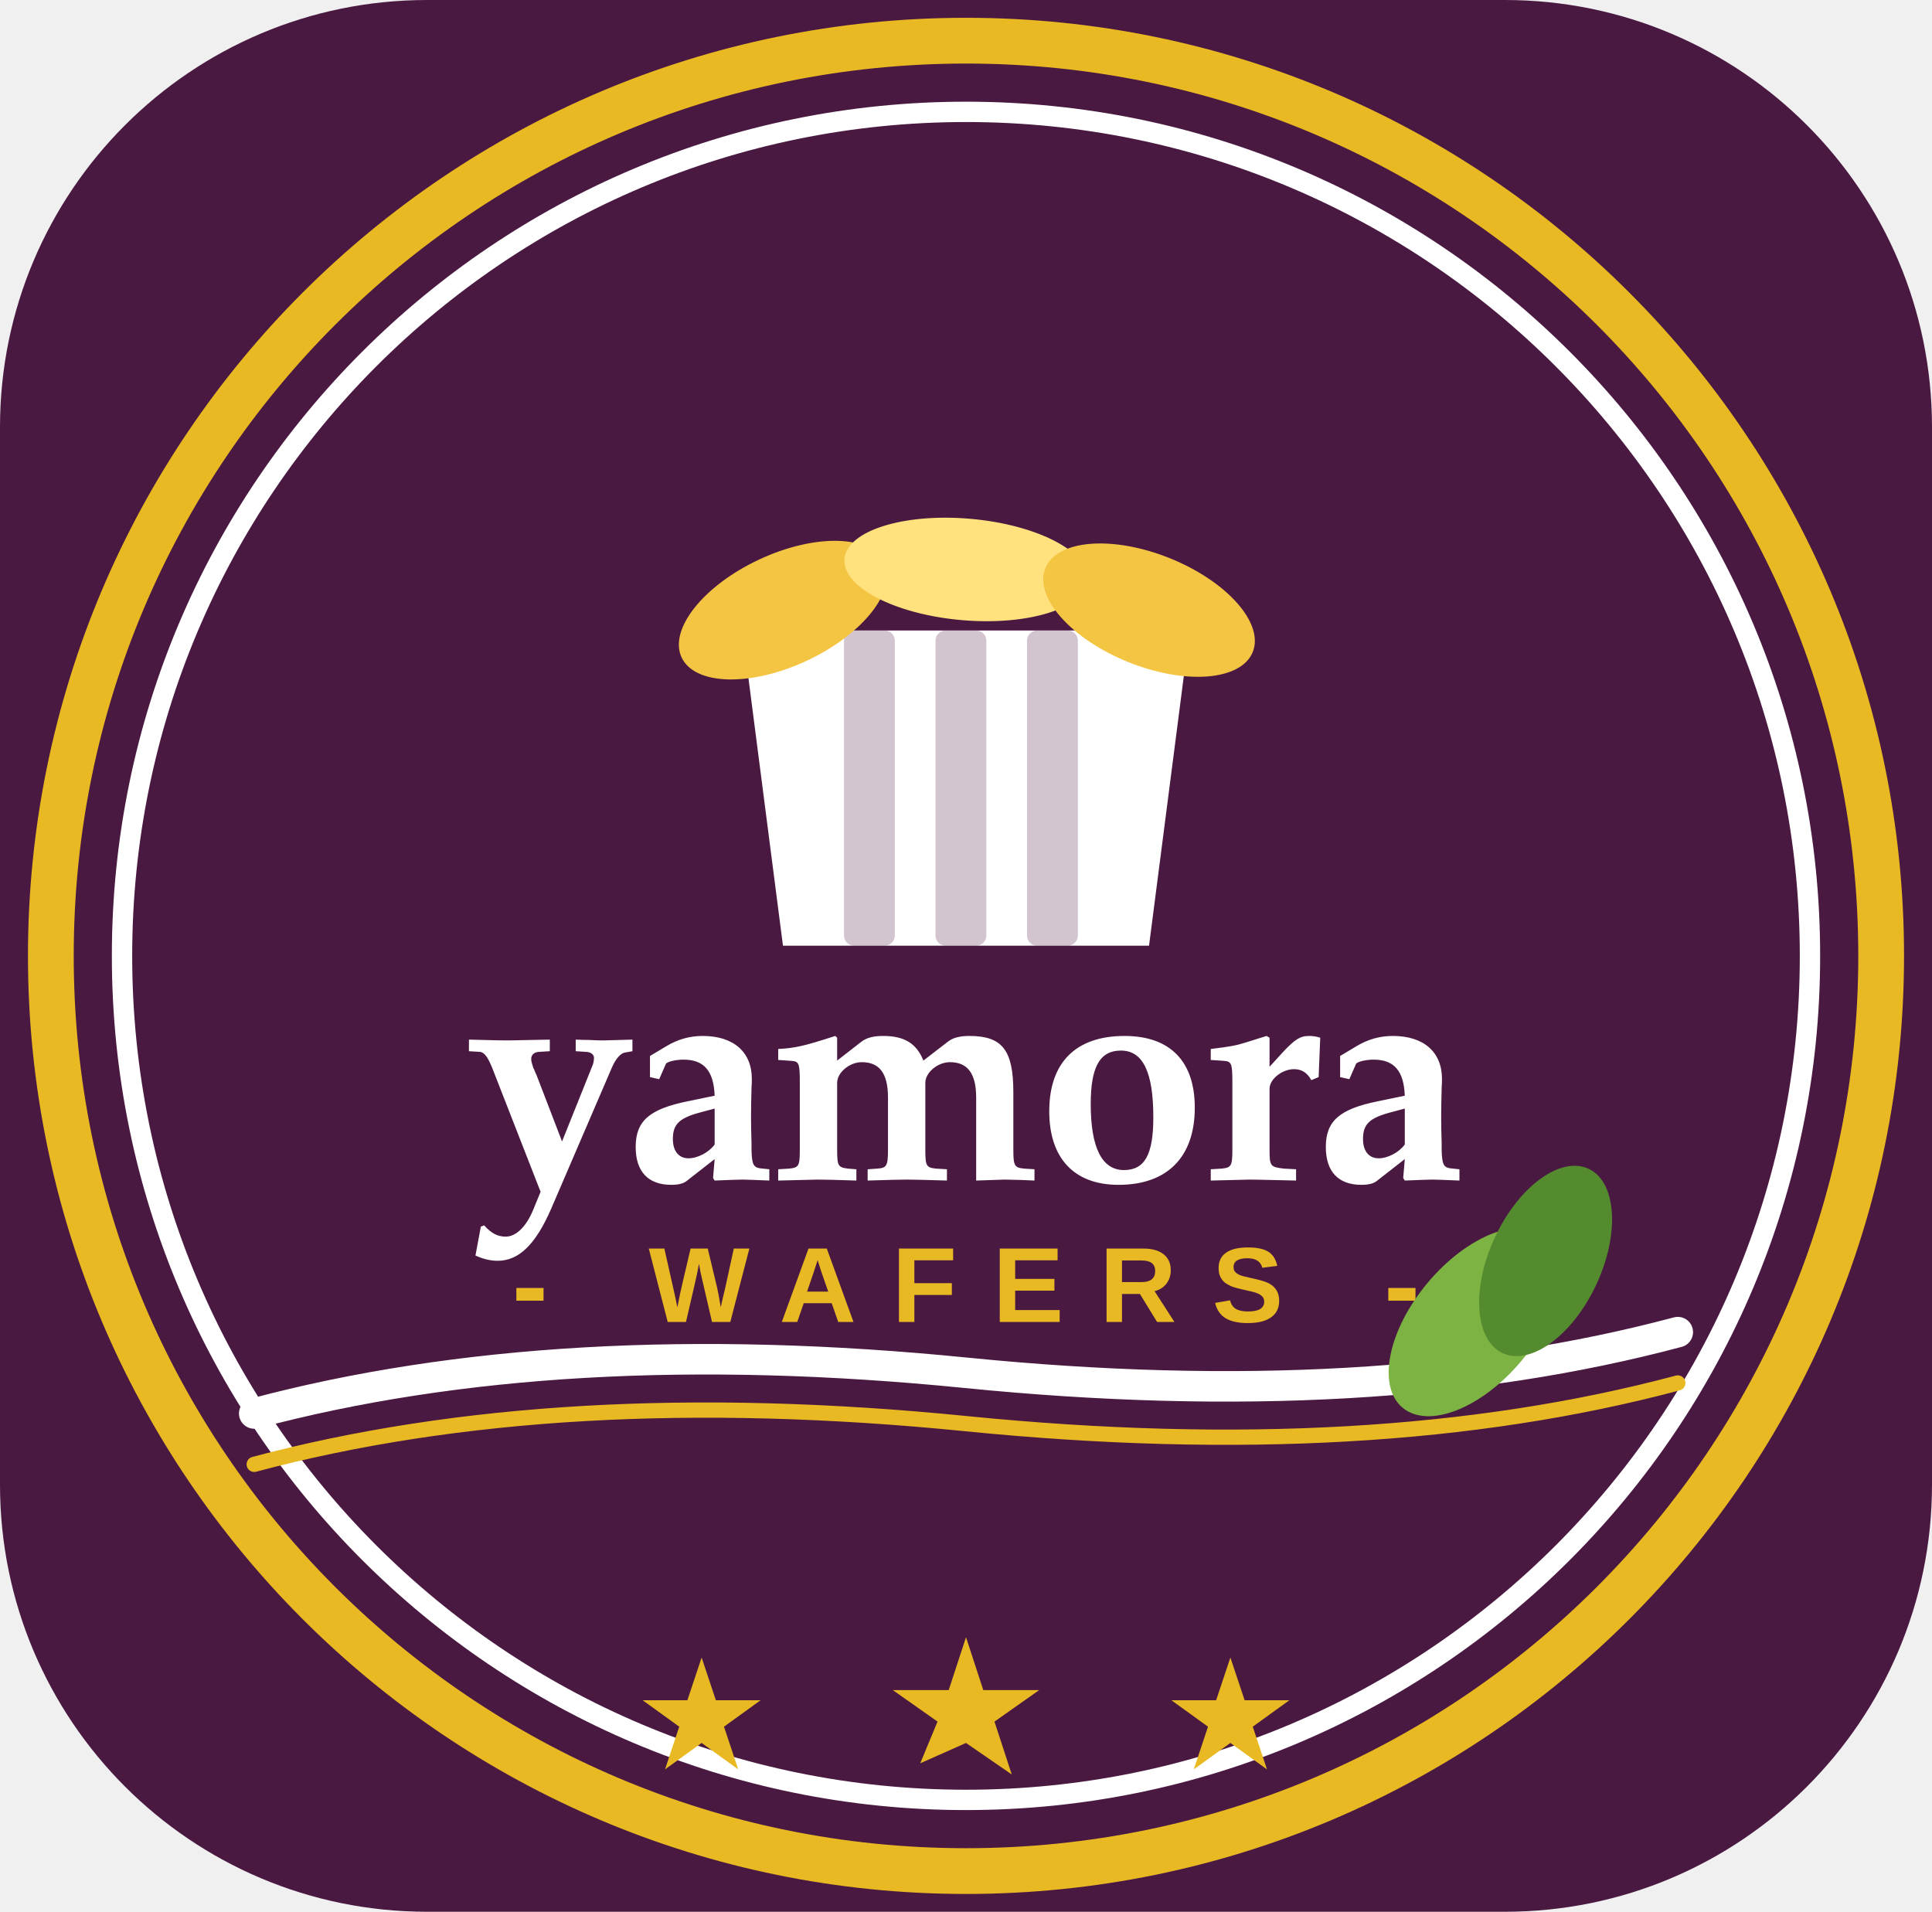
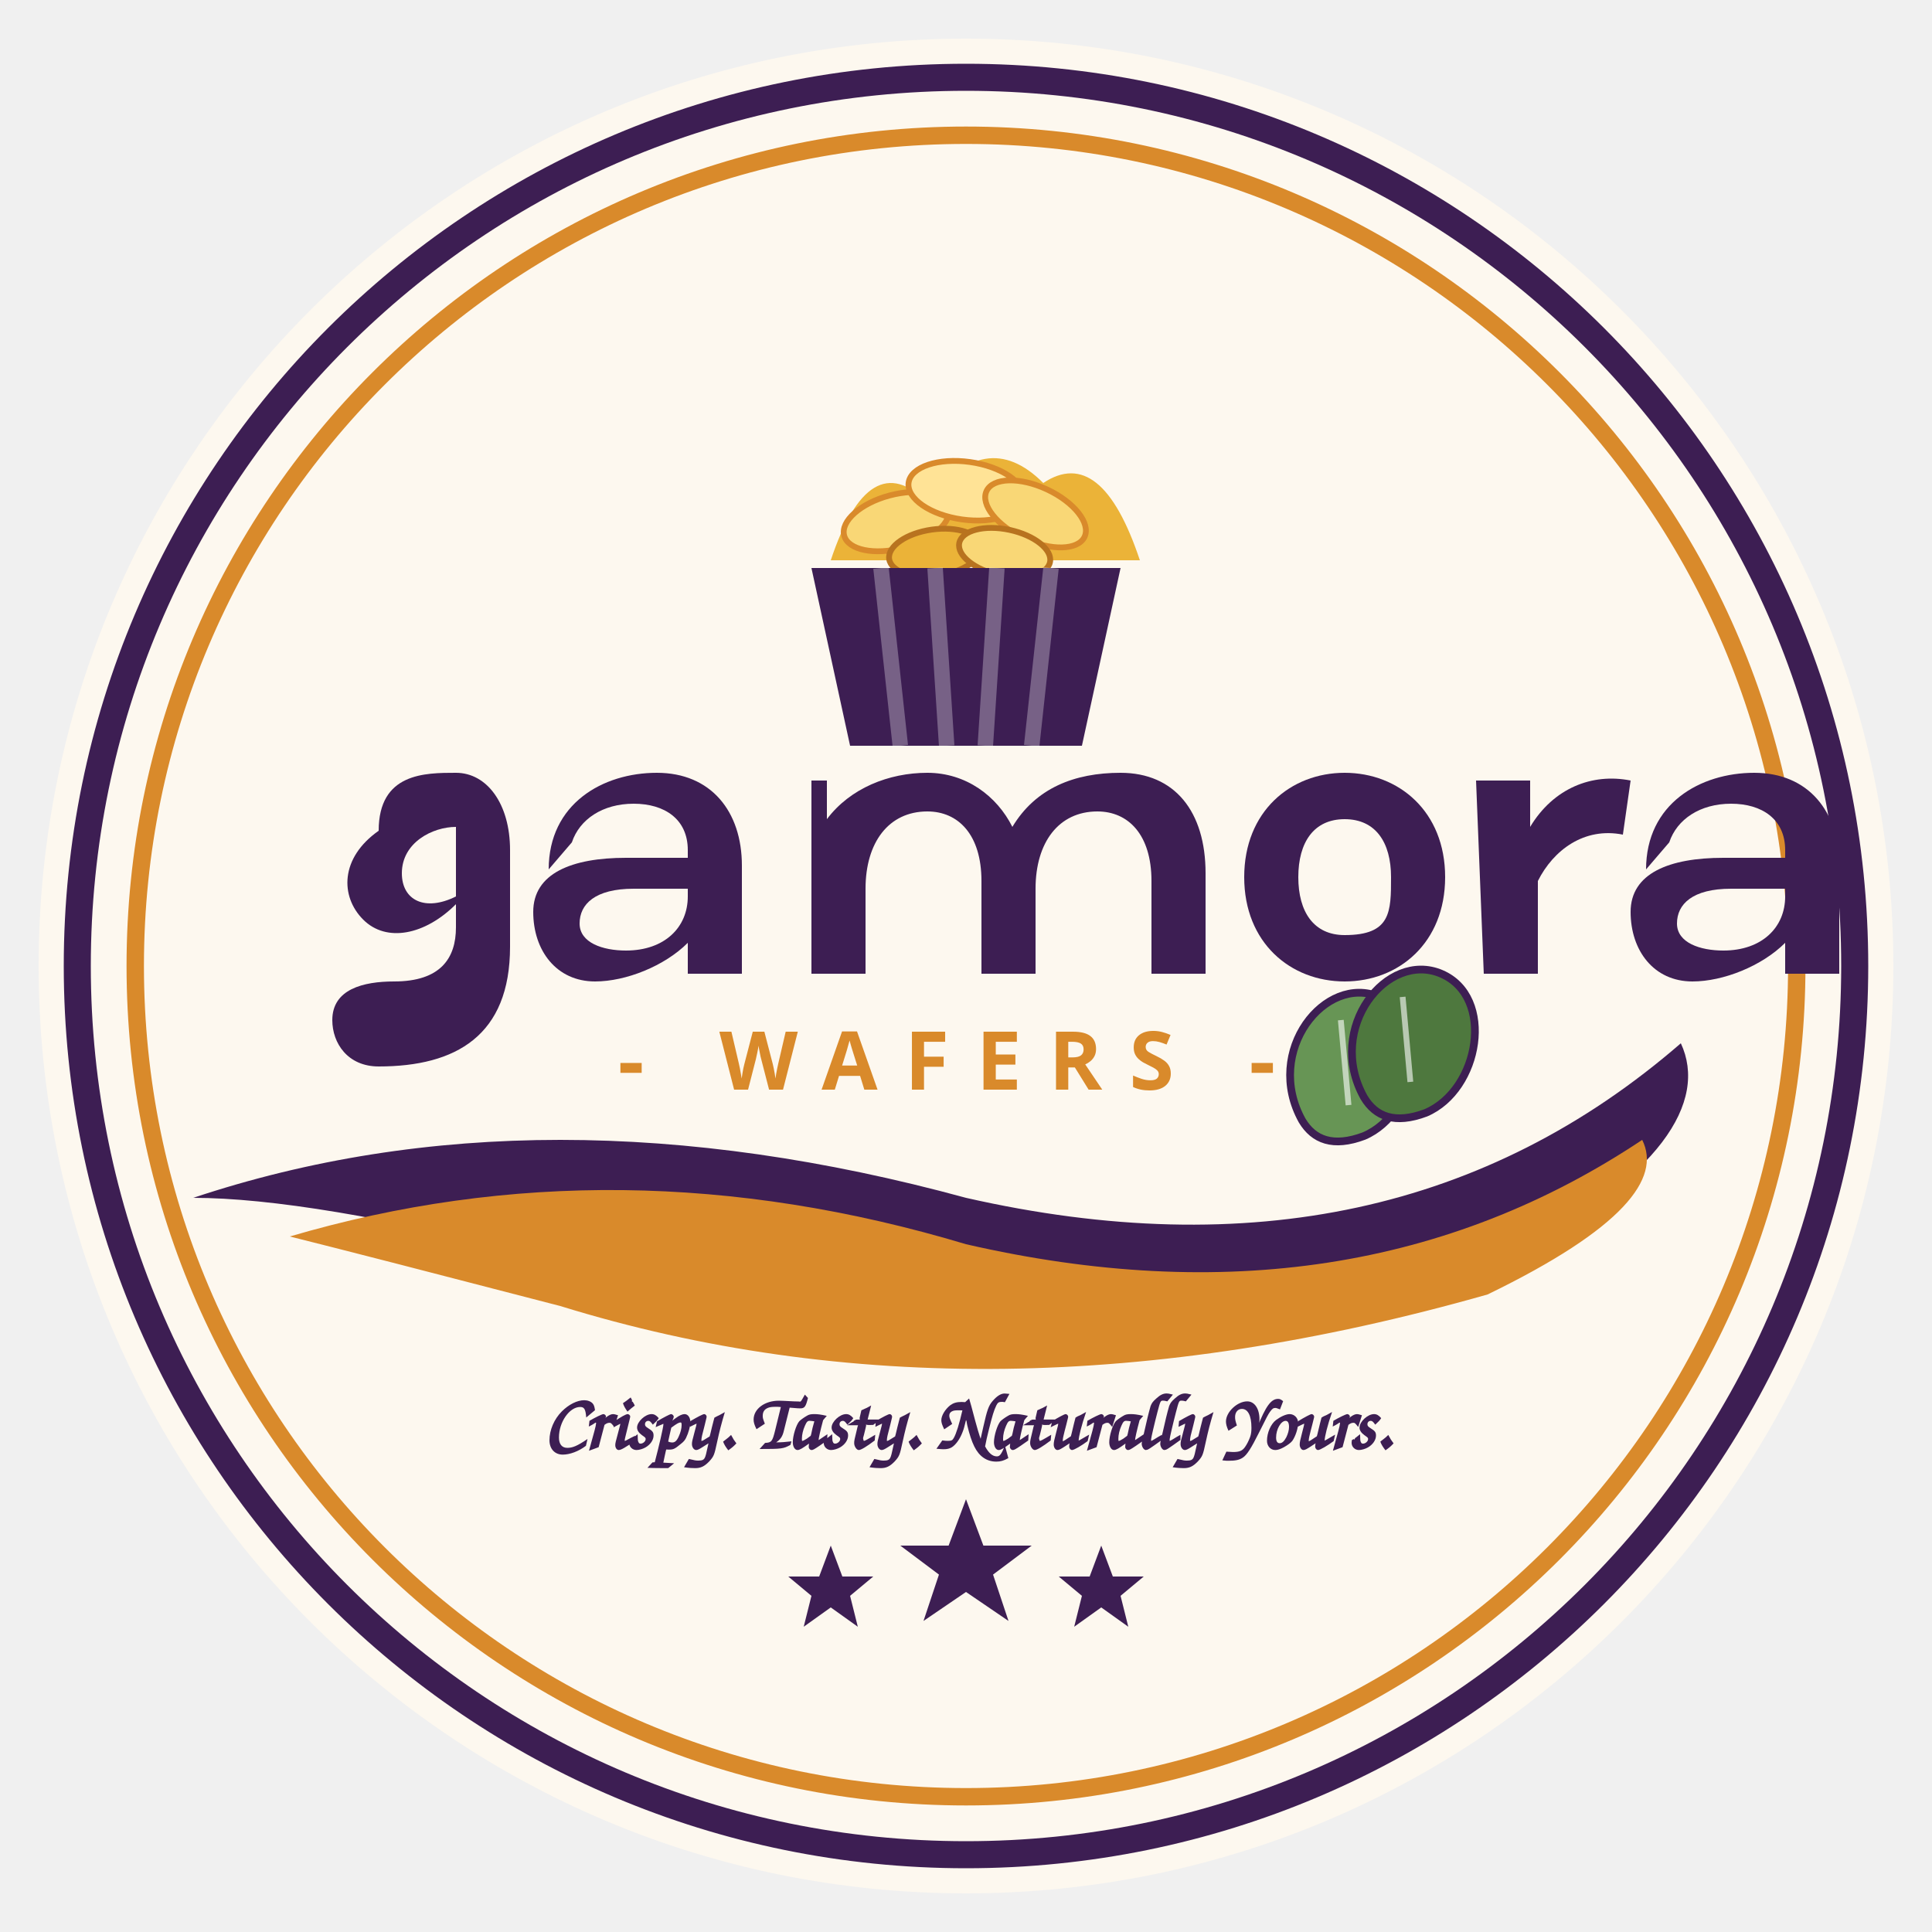
- <svg xmlns="http://www.w3.org/2000/svg" viewBox="5 5 190 188" width="190" height="188">
-   <rect x="5" y="5" width="190" height="188" rx="42" fill="#4A1942" />
-   <circle cx="100" cy="99" r="90" stroke="#E8B923" stroke-width="4.5" fill="none" />
-   <circle cx="100" cy="99" r="83" stroke="#FFFFFF" stroke-width="2" fill="none" />
-   <path d="M78 67 L82 98 L118 98 L122 67 Z" fill="#FFFFFF" />
-   <rect x="88" y="67" width="5" height="31" fill="#4A1942" opacity="0.25" rx="1" />
-   <rect x="97" y="67" width="5" height="31" fill="#4A1942" opacity="0.25" rx="1" />
-   <rect x="106" y="67" width="5" height="31" fill="#4A1942" opacity="0.25" rx="1" />
-   <ellipse cx="82" cy="65" rx="11" ry="5.5" transform="rotate(-25 82 65)" fill="#F4C542" />
-   <ellipse cx="100" cy="61" rx="12" ry="5" transform="rotate(5 100 61)" fill="#FFE17D" />
-   <ellipse cx="118" cy="65" rx="11" ry="5.5" transform="rotate(22 118 65)" fill="#F4C542" />
-   <text x="100" y="121" text-anchor="middle" font-family="Georgia, 'Palatino Linotype', serif" font-size="30" font-weight="900" fill="#FFFFFF" letter-spacing="-0.5">yamora</text>
-   <text x="100" y="135" text-anchor="middle" font-family="'Arial', sans-serif" font-size="10.5" font-weight="800" fill="#E8B923" letter-spacing="3.5">- WAFERS -</text>
-   <path d="M30 144 Q60 136 100 140 Q140 144 170 136" stroke="#FFFFFF" stroke-width="3" stroke-linecap="round" fill="none" />
-   <path d="M30 149 Q60 141 100 145 Q140 149 170 141" stroke="#E8B923" stroke-width="1.5" stroke-linecap="round" fill="none" />
-   <ellipse cx="150" cy="135" rx="11" ry="6" transform="rotate(-50 150 135)" fill="#7CB342" />
-   <ellipse cx="157" cy="129" rx="10" ry="5.5" transform="rotate(-65 157 129)" fill="#558B2F" />
-   <path d="M74 168 L75.4 172.2 L79.8 172.2 L76.2 174.8 L77.6 179 L74 176.4 L70.4 179 L71.8 174.8 L68.2 172.2 L72.6 172.2 Z" fill="#E8B923" />
-   <path d="M100 166 L101.7 171.2 L107.2 171.2 L102.8 174.3 L104.5 179.5 L100 176.4 L95.5 178.4 L97.2 174.3 L92.8 171.2 L98.3 171.2 Z" fill="#E8B923" />
-   <path d="M126 168 L127.4 172.2 L131.8 172.2 L128.2 174.8 L129.6 179 L126 176.4 L122.4 179 L123.8 174.8 L120.2 172.2 L124.6 172.2 Z" fill="#E8B923" />
+ <svg xmlns="http://www.w3.org/2000/svg" viewBox="0 0 500 500" width="500" height="500">
+   <circle cx="250" cy="250" r="240" fill="#FDF8EF" />
+   <circle cx="250" cy="250" r="230" stroke="#3D1E53" stroke-width="7" fill="none" />
+   <circle cx="250" cy="250" r="215" stroke="#D98A2B" stroke-width="4.5" fill="none" />
+   <g transform="translate(0, 5)">
+     <path d="M 215 140 Q 225 110 240 125 Q 255 105 270 120 Q 285 110 295 140 Z" fill="#EBB338" />
+     <ellipse cx="232" cy="130" rx="14" ry="7" transform="rotate(-15 232 130)" fill="#F9D776" stroke="#D98A2B" stroke-width="1.5" />
+     <ellipse cx="250" cy="122" rx="15" ry="7.5" transform="rotate(8 250 122)" fill="#FFE396" stroke="#D98A2B" stroke-width="1.5" />
+     <ellipse cx="268" cy="128" rx="14" ry="7" transform="rotate(25 268 128)" fill="#F9D776" stroke="#D98A2B" stroke-width="1.5" />
+     <ellipse cx="242" cy="138" rx="12" ry="6" transform="rotate(-8 242 138)" fill="#EBB338" stroke="#B8731F" stroke-width="1.5" />
+     <ellipse cx="260" cy="138" rx="12" ry="6" transform="rotate(12 260 138)" fill="#F9D776" stroke="#B8731F" stroke-width="1.5" />
+     <path d="M 210 142 L 220 188 L 280 188 L 290 142 Z" fill="#3D1E53" />
+     <line x1="228" y1="142" x2="233" y2="188" stroke="#FFFFFF" stroke-width="4" opacity="0.3" />
+     <line x1="242" y1="142" x2="245" y2="188" stroke="#FFFFFF" stroke-width="4" opacity="0.3" />
+     <line x1="258" y1="142" x2="255" y2="188" stroke="#FFFFFF" stroke-width="4" opacity="0.3" />
+     <line x1="272" y1="142" x2="267" y2="188" stroke="#FFFFFF" stroke-width="4" opacity="0.3" />
+   </g>
+   <g fill="#3D1E53">
+     <path d="M 98 215 C 98 200 110 200 118 200 C 126 200 132 208 132 220 L 132 245 C 132 268 118 276 98 276 C 90 276 86 270 86 264 C 86 256 94 254 102 254 C 114 254 118 248 118 240 L 118 234 C 110 242 100 244 94 238 C 88 232 88 222 98 215 Z M 118 214 C 112 214 104 218 104 226 C 104 233 110 236 118 232 Z" />
+     <path d="M 142 225 C 142 208 156 200 170 200 C 184 200 192 210 192 224 L 192 252 L 178 252 L 178 244 C 172 250 162 254 154 254 C 144 254 138 246 138 236 C 138 226 148 222 162 222 L 178 222 L 178 220 C 178 212 172 208 164 208 C 156 208 150 212 148 218 Z M 178 230 L 164 230 C 154 230 150 234 150 239 C 150 244 156 246 162 246 C 172 246 178 240 178 232 Z" />
+     <path d="M 200 202 L 214 202 L 214 212 C 220 204 230 200 240 200 C 250 200 258 206 262 214 C 268 204 278 200 290 200 C 304 200 312 210 312 226 L 312 252 L 298 252 L 298 228 C 298 216 292 210 284 210 C 274 210 268 218 268 230 L 268 252 L 254 252 L 254 228 C 254 216 248 210 240 210 C 230 210 224 218 224 230 L 224 252 L 210 252 L 210 202 Z" />
+     <path d="M 322 227 C 322 210 334 200 348 200 C 362 200 374 210 374 227 C 374 244 362 254 348 254 C 334 254 322 244 322 227 Z M 348 212 C 340 212 336 218 336 227 C 336 236 340 242 348 242 C 360 242 360 236 360 227 C 360 218 356 212 348 212 Z" />
+     <rect x="345" y="214" width="6" height="26" rx="3" fill="#FDF8EF" />
+     <path d="M 382 202 L 396 202 L 396 214 C 402 204 412 200 422 202 L 420 216 C 410 214 402 220 398 228 L 398 252 L 384 252 Z" />
+     <path d="M 426 225 C 426 208 440 200 454 200 C 468 200 476 210 476 224 L 476 252 L 462 252 L 462 244 C 456 250 446 254 438 254 C 428 254 422 246 422 236 C 422 226 432 222 446 222 L 462 222 L 462 220 C 462 212 456 208 448 208 C 440 208 434 212 432 218 Z M 462 230 L 448 230 C 438 230 434 234 434 239 C 434 244 440 246 446 246 C 456 246 462 240 462 232 Z" />
+   </g>
+   <text x="245" y="282" text-anchor="middle" font-family="'Impact', 'Arial Black', sans-serif" font-size="21" font-weight="900" fill="#D98A2B" letter-spacing="7">- WAFERS -</text>
+   <g transform="translate(325, 252)">
+     <path d="M 12 38 C 2 20 18 0 32 6 C 46 12 42 36 28 42 C 20 45 15 43 12 38 Z" fill="#679555" stroke="#3D1E53" stroke-width="2" />
+     <path d="M 28 32 C 18 14 34 -6 48 0 C 62 6 58 30 44 36 C 36 39 31 37 28 32 Z" fill="#4E783E" stroke="#3D1E53" stroke-width="2" />
+     <line x1="22" y1="12" x2="24" y2="34" stroke="#FFFFFF" stroke-width="1.5" opacity="0.6" />
+     <line x1="38" y1="6" x2="40" y2="28" stroke="#FFFFFF" stroke-width="1.5" opacity="0.6" />
+   </g>
+   <path d="M 50 310 Q 140 280 250 310 Q 360 335 435 270 C 442 285 430 305 390 325 Q 260 360 140 325 Q 80 310 50 310 Z" fill="#3D1E53" />
+   <path d="M 75 320 Q 160 295 250 322 Q 350 345 425 295 C 430 305 420 318 385 335 Q 255 372 145 338 Q 95 325 75 320 Z" fill="#D98A2B" />
+   <text x="250" y="375" text-anchor="middle" font-family="'Brush Script MT', 'Georgia', cursive, serif" font-size="20" font-weight="bold" font-style="italic" fill="#3D1E53">Crispy. Tasty. Naturally Yours.</text>
+   <g fill="#3D1E53">
+     <path d="M 215 400 L 218 408 L 226 408 L 220 413 L 222 421 L 215 416 L 208 421 L 210 413 L 204 408 L 212 408 Z" />
+     <path d="M 250 388 L 254.5 400 L 267 400 L 257 407.5 L 261 419.5 L 250 412 L 239 419.5 L 243 407.5 L 233 400 L 245.5 400 Z" />
+     <path d="M 285 400 L 288 408 L 296 408 L 290 413 L 292 421 L 285 416 L 278 421 L 280 413 L 274 408 L 282 408 Z" />
+   </g>
</svg>
